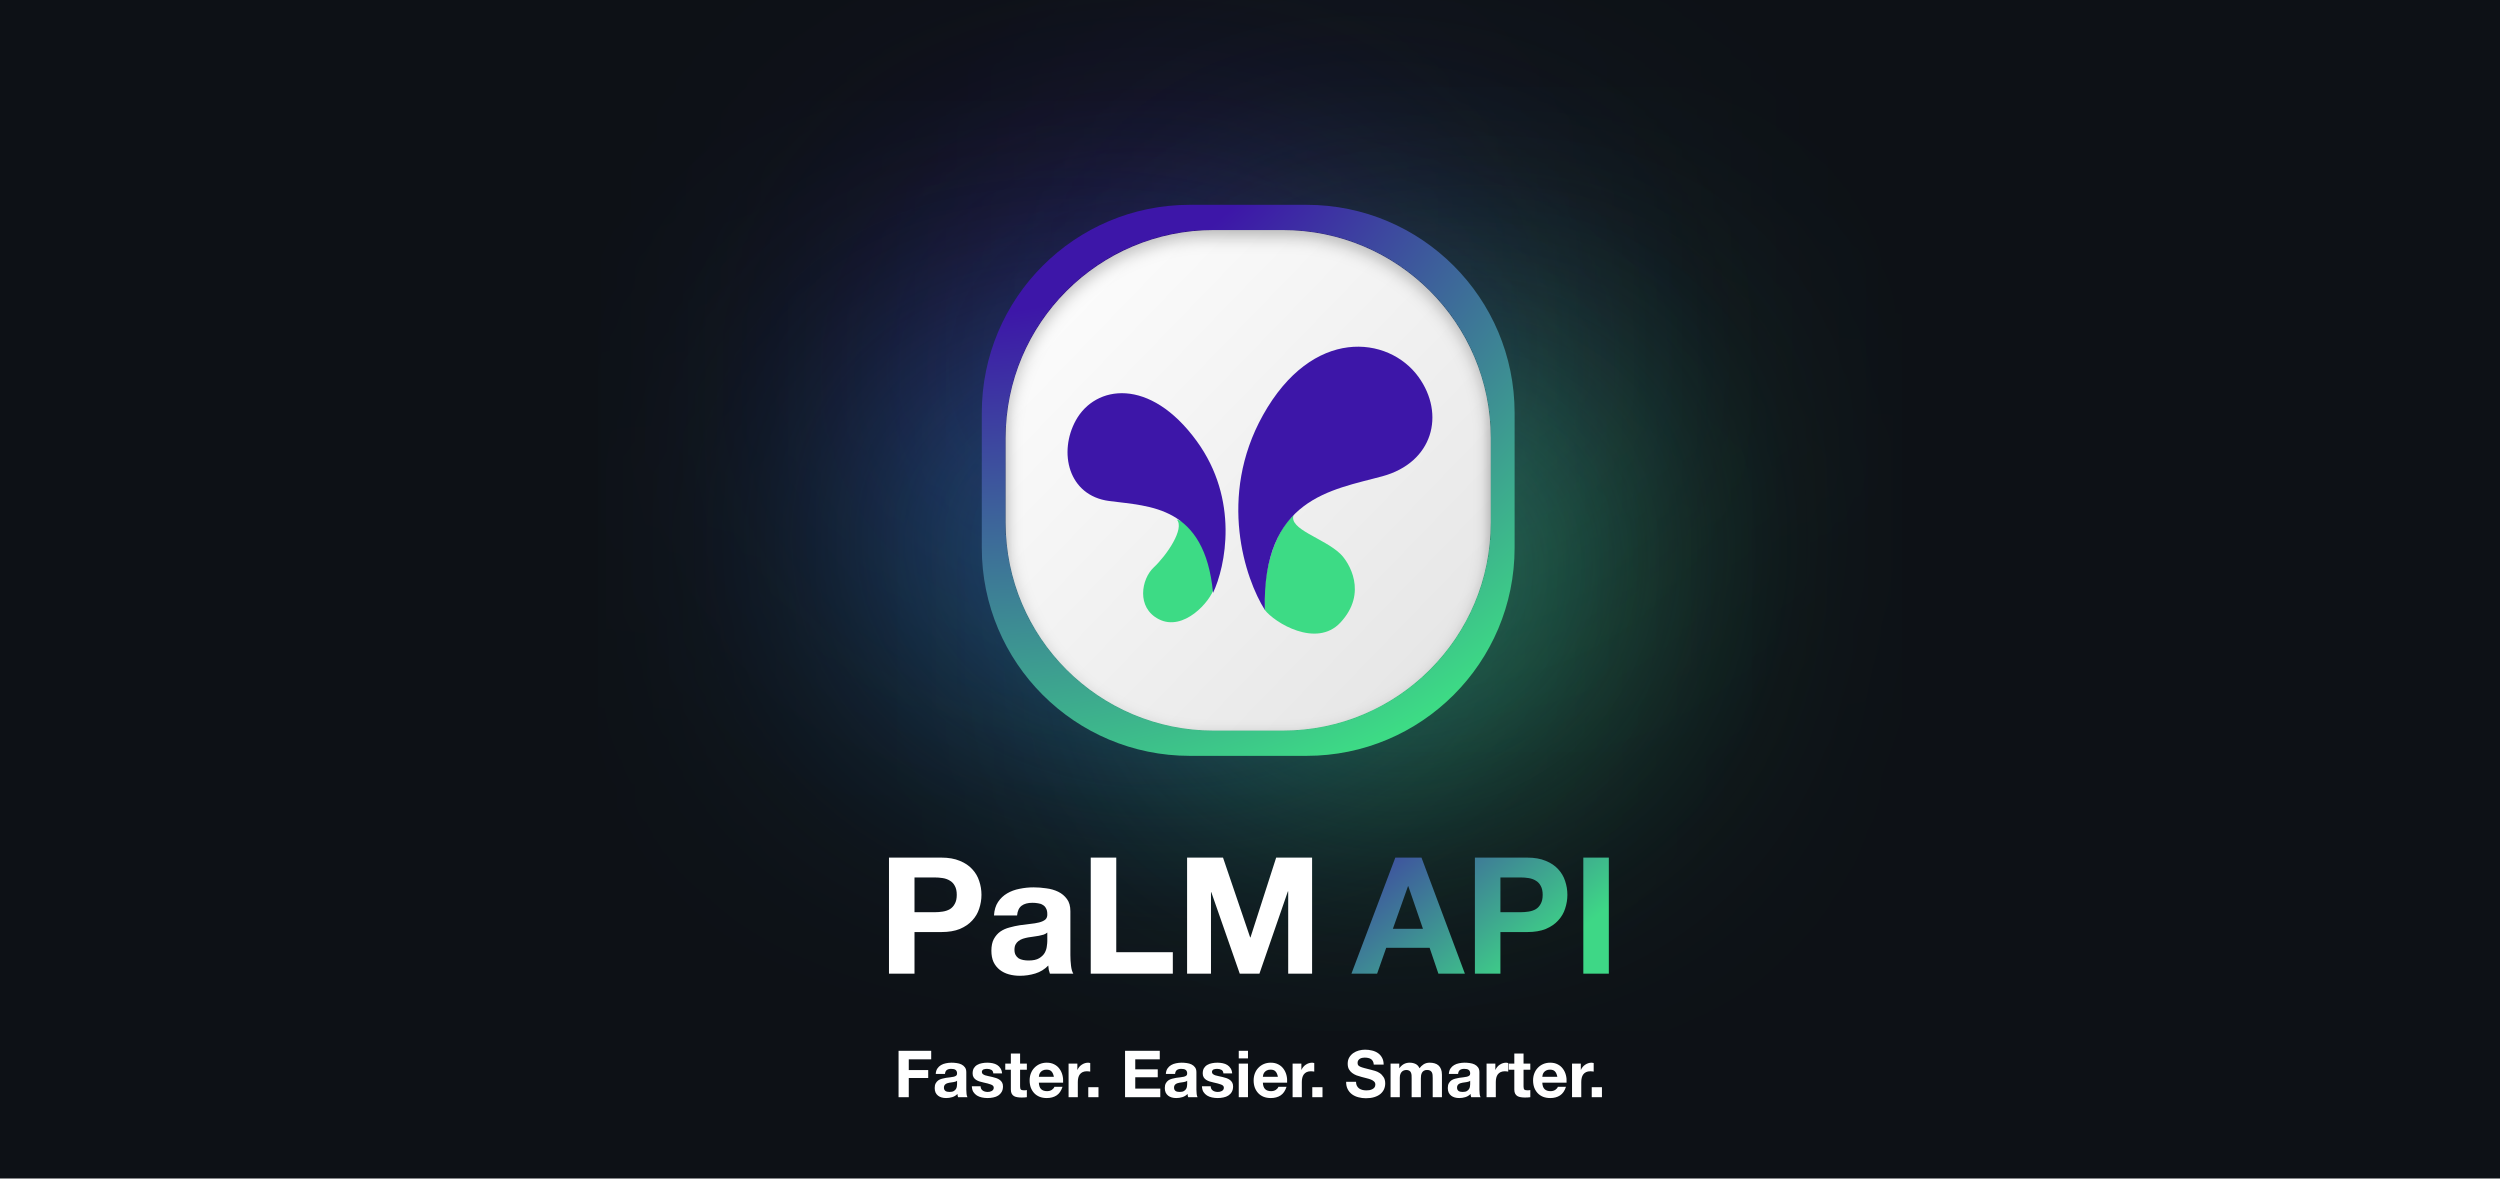
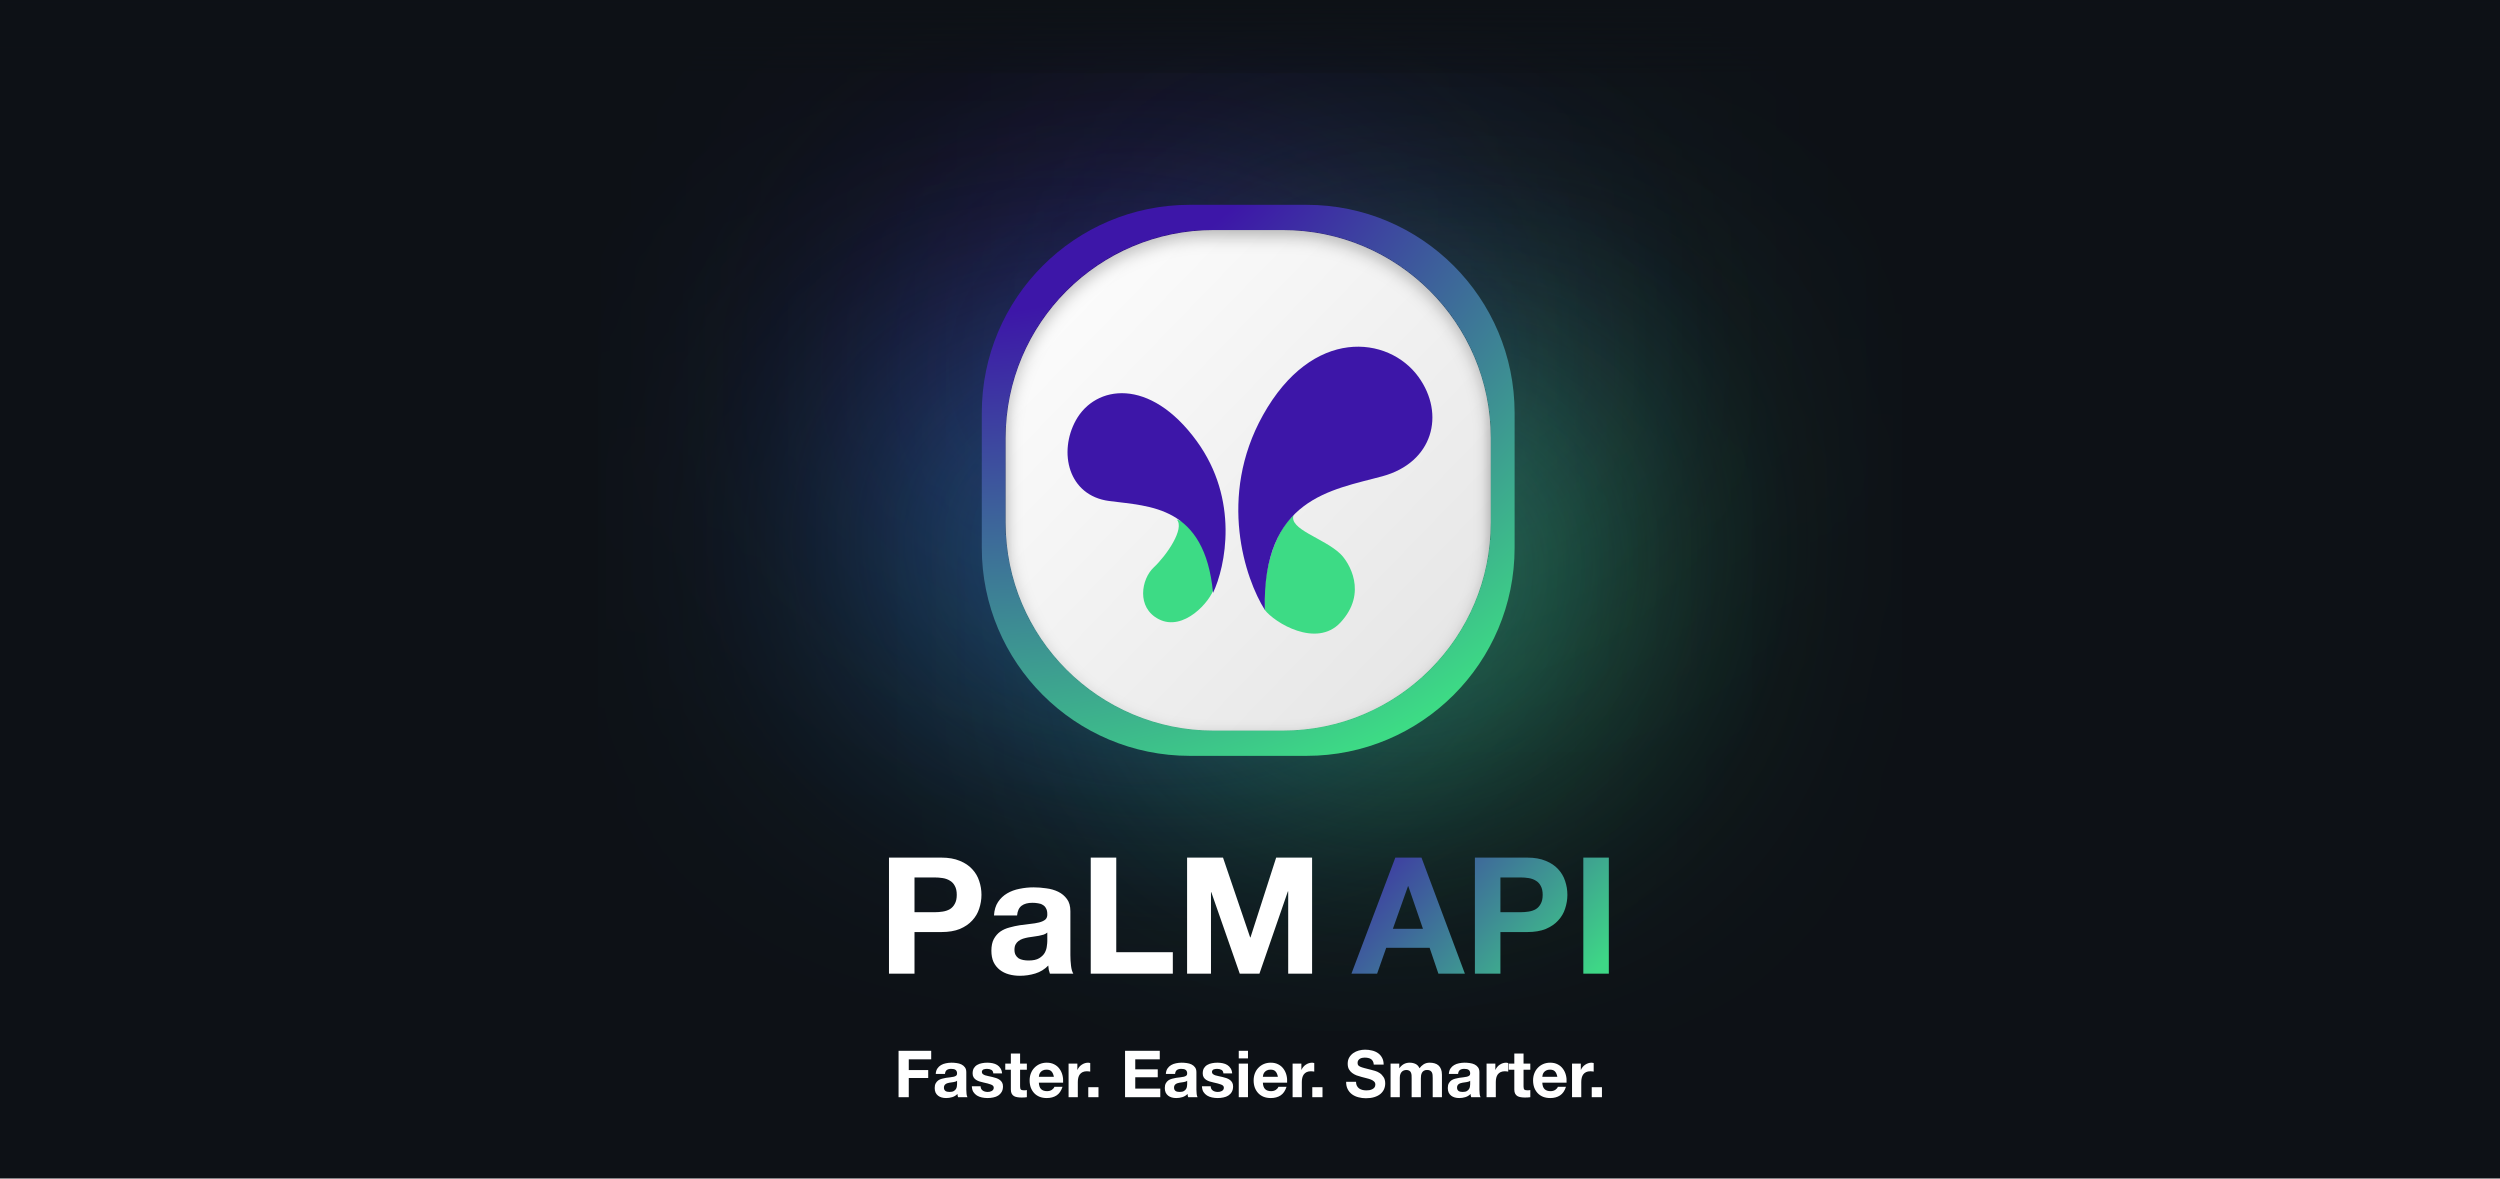
<svg xmlns="http://www.w3.org/2000/svg" width="1538" height="725" viewBox="0 0 1538 725" fill="none">
  <g clip-path="url(#clip0_5_7)">
    <rect width="1538" height="725" fill="#0D1116" />
    <g filter="url(#filter0_f_5_7)">
      <path d="M570.152 267.391L589.779 191.93L694.083 157L803.995 168.466C803.995 168.466 852.782 185.264 810.724 225.528C768.666 265.791 749.039 248.193 715.393 277.79C681.746 307.388 570.152 267.391 570.152 267.391Z" fill="#3E17A9" />
    </g>
    <g filter="url(#filter1_f_5_7)">
      <path d="M792.893 243.919C743.652 240.216 758.161 226.991 753.324 196.044C748.488 165.097 758.161 179.381 758.161 179.381L849.609 170.652L941.937 204.773L955.127 247.887C955.127 247.887 941.937 262.963 887.42 262.17C832.902 261.376 842.135 247.622 792.893 243.919Z" fill="#3E6E99" />
    </g>
    <g filter="url(#filter2_f_5_7)">
      <path d="M656.694 270.432C593.467 255.305 579.855 265.655 579.855 265.655L568 385.076L732.655 404.449C775.831 389.234 739.515 439.479 771.733 414.798C809.493 385.872 827.056 407.899 864.817 385.076C902.578 362.253 847.693 324.835 820.909 315.547C794.126 306.258 741.436 325.896 719.482 311.831C697.528 297.766 719.921 285.559 656.694 270.432Z" fill="#2B9BE0" />
    </g>
    <g filter="url(#filter3_f_5_7)">
      <path d="M899.276 261.184C922.536 246.628 969.934 259.066 969.934 259.066L933.947 434L752.254 421.826C752.254 421.826 764.103 371.278 782.097 349.577C800.091 327.875 816.329 326.552 841.784 318.613C867.238 310.673 876.016 275.739 899.276 261.184Z" fill="#3DDB85" />
    </g>
    <path d="M552.795 646.44H572.875V651.72H559.075V658.32H571.035V663.2H559.075V675H552.795V646.44ZM575.666 660.68C575.746 659.347 576.079 658.24 576.666 657.36C577.253 656.48 577.999 655.773 578.906 655.24C579.813 654.707 580.826 654.333 581.946 654.12C583.093 653.88 584.239 653.76 585.386 653.76C586.426 653.76 587.479 653.84 588.546 654C589.613 654.133 590.586 654.413 591.466 654.84C592.346 655.267 593.066 655.867 593.626 656.64C594.186 657.387 594.466 658.387 594.466 659.64V670.4C594.466 671.333 594.519 672.227 594.626 673.08C594.733 673.933 594.919 674.573 595.186 675H589.426C589.319 674.68 589.226 674.36 589.146 674.04C589.093 673.693 589.053 673.347 589.026 673C588.119 673.933 587.053 674.587 585.826 674.96C584.599 675.333 583.346 675.52 582.066 675.52C581.079 675.52 580.159 675.4 579.306 675.16C578.453 674.92 577.706 674.547 577.066 674.04C576.426 673.533 575.919 672.893 575.546 672.12C575.199 671.347 575.026 670.427 575.026 669.36C575.026 668.187 575.226 667.227 575.626 666.48C576.053 665.707 576.586 665.093 577.226 664.64C577.893 664.187 578.639 663.853 579.466 663.64C580.319 663.4 581.173 663.213 582.026 663.08C582.879 662.947 583.719 662.84 584.546 662.76C585.373 662.68 586.106 662.56 586.746 662.4C587.386 662.24 587.893 662.013 588.266 661.72C588.639 661.4 588.813 660.947 588.786 660.36C588.786 659.747 588.679 659.267 588.466 658.92C588.279 658.547 588.013 658.267 587.666 658.08C587.346 657.867 586.959 657.733 586.506 657.68C586.079 657.6 585.613 657.56 585.106 657.56C583.986 657.56 583.106 657.8 582.466 658.28C581.826 658.76 581.453 659.56 581.346 660.68H575.666ZM588.786 664.88C588.546 665.093 588.239 665.267 587.866 665.4C587.519 665.507 587.133 665.6 586.706 665.68C586.306 665.76 585.879 665.827 585.426 665.88C584.973 665.933 584.519 666 584.066 666.08C583.639 666.16 583.213 666.267 582.786 666.4C582.386 666.533 582.026 666.72 581.706 666.96C581.413 667.173 581.173 667.453 580.986 667.8C580.799 668.147 580.706 668.587 580.706 669.12C580.706 669.627 580.799 670.053 580.986 670.4C581.173 670.747 581.426 671.027 581.746 671.24C582.066 671.427 582.439 671.56 582.866 671.64C583.293 671.72 583.733 671.76 584.186 671.76C585.306 671.76 586.173 671.573 586.786 671.2C587.399 670.827 587.853 670.387 588.146 669.88C588.439 669.347 588.613 668.813 588.666 668.28C588.746 667.747 588.786 667.32 588.786 667V664.88ZM603.275 668.28C603.275 668.893 603.395 669.427 603.635 669.88C603.902 670.307 604.235 670.667 604.635 670.96C605.035 671.227 605.488 671.427 605.995 671.56C606.528 671.693 607.075 671.76 607.635 671.76C608.035 671.76 608.448 671.72 608.875 671.64C609.328 671.533 609.728 671.387 610.075 671.2C610.448 670.987 610.755 670.72 610.995 670.4C611.235 670.053 611.355 669.627 611.355 669.12C611.355 668.267 610.782 667.627 609.635 667.2C608.515 666.773 606.942 666.347 604.915 665.92C604.088 665.733 603.275 665.52 602.475 665.28C601.702 665.013 601.008 664.68 600.395 664.28C599.782 663.853 599.288 663.333 598.915 662.72C598.542 662.08 598.355 661.307 598.355 660.4C598.355 659.067 598.608 657.973 599.115 657.12C599.648 656.267 600.342 655.6 601.195 655.12C602.048 654.613 603.008 654.267 604.075 654.08C605.142 653.867 606.235 653.76 607.355 653.76C608.475 653.76 609.555 653.867 610.595 654.08C611.662 654.293 612.608 654.653 613.435 655.16C614.262 655.667 614.942 656.347 615.475 657.2C616.035 658.027 616.368 659.08 616.475 660.36H611.075C610.995 659.267 610.582 658.533 609.835 658.16C609.088 657.76 608.208 657.56 607.195 657.56C606.875 657.56 606.528 657.587 606.155 657.64C605.782 657.667 605.435 657.747 605.115 657.88C604.822 658.013 604.568 658.213 604.355 658.48C604.142 658.72 604.035 659.053 604.035 659.48C604.035 659.987 604.222 660.4 604.595 660.72C604.968 661.04 605.448 661.307 606.035 661.52C606.648 661.707 607.342 661.88 608.115 662.04C608.888 662.2 609.675 662.373 610.475 662.56C611.302 662.747 612.102 662.973 612.875 663.24C613.675 663.507 614.382 663.867 614.995 664.32C615.608 664.747 616.102 665.293 616.475 665.96C616.848 666.6 617.035 667.4 617.035 668.36C617.035 669.72 616.755 670.867 616.195 671.8C615.662 672.707 614.955 673.44 614.075 674C613.195 674.56 612.182 674.947 611.035 675.16C609.915 675.4 608.768 675.52 607.595 675.52C606.395 675.52 605.222 675.4 604.075 675.16C602.928 674.92 601.902 674.52 600.995 673.96C600.115 673.4 599.382 672.667 598.795 671.76C598.235 670.827 597.928 669.667 597.875 668.28H603.275ZM627.559 654.32H631.719V658.12H627.559V668.36C627.559 669.32 627.719 669.96 628.039 670.28C628.359 670.6 628.999 670.76 629.959 670.76C630.279 670.76 630.586 670.747 630.879 670.72C631.173 670.693 631.453 670.653 631.719 670.6V675C631.239 675.08 630.706 675.133 630.119 675.16C629.533 675.187 628.959 675.2 628.399 675.2C627.519 675.2 626.679 675.133 625.879 675C625.106 674.893 624.413 674.667 623.799 674.32C623.213 673.973 622.746 673.48 622.399 672.84C622.053 672.2 621.879 671.36 621.879 670.32V658.12H618.439V654.32H621.879V648.12H627.559V654.32ZM648.342 662.44C648.075 661 647.595 659.907 646.902 659.16C646.235 658.413 645.208 658.04 643.822 658.04C642.915 658.04 642.155 658.2 641.542 658.52C640.955 658.813 640.475 659.187 640.102 659.64C639.755 660.093 639.502 660.573 639.342 661.08C639.208 661.587 639.128 662.04 639.102 662.44H648.342ZM639.102 666.04C639.182 667.88 639.648 669.213 640.502 670.04C641.355 670.867 642.582 671.28 644.182 671.28C645.328 671.28 646.315 671 647.142 670.44C647.968 669.853 648.475 669.24 648.662 668.6H653.662C652.862 671.08 651.635 672.853 649.982 673.92C648.328 674.987 646.328 675.52 643.982 675.52C642.355 675.52 640.888 675.267 639.582 674.76C638.275 674.227 637.168 673.48 636.262 672.52C635.355 671.56 634.648 670.413 634.142 669.08C633.662 667.747 633.422 666.28 633.422 664.68C633.422 663.133 633.675 661.693 634.182 660.36C634.688 659.027 635.408 657.88 636.342 656.92C637.275 655.933 638.382 655.16 639.662 654.6C640.968 654.04 642.408 653.76 643.982 653.76C645.742 653.76 647.275 654.107 648.582 654.8C649.888 655.467 650.955 656.373 651.782 657.52C652.635 658.667 653.248 659.973 653.622 661.44C653.995 662.907 654.128 664.44 654.022 666.04H639.102ZM657.39 654.32H662.79V658.16H662.87C663.137 657.52 663.497 656.933 663.95 656.4C664.404 655.84 664.924 655.373 665.51 655C666.097 654.6 666.724 654.293 667.39 654.08C668.057 653.867 668.75 653.76 669.47 653.76C669.844 653.76 670.257 653.827 670.71 653.96V659.24C670.444 659.187 670.124 659.147 669.75 659.12C669.377 659.067 669.017 659.04 668.67 659.04C667.63 659.04 666.75 659.213 666.03 659.56C665.31 659.907 664.724 660.387 664.27 661C663.844 661.587 663.537 662.28 663.35 663.08C663.164 663.88 663.07 664.747 663.07 665.68V675H657.39V654.32ZM669.505 668.84H675.785V675H669.505V668.84ZM692.131 646.44H713.491V651.72H698.411V657.84H712.251V662.72H698.411V669.72H713.811V675H692.131V646.44ZM717.229 660.68C717.309 659.347 717.642 658.24 718.229 657.36C718.815 656.48 719.562 655.773 720.469 655.24C721.375 654.707 722.389 654.333 723.509 654.12C724.655 653.88 725.802 653.76 726.949 653.76C727.989 653.76 729.042 653.84 730.109 654C731.175 654.133 732.149 654.413 733.029 654.84C733.909 655.267 734.629 655.867 735.189 656.64C735.749 657.387 736.029 658.387 736.029 659.64V670.4C736.029 671.333 736.082 672.227 736.189 673.08C736.295 673.933 736.482 674.573 736.749 675H730.989C730.882 674.68 730.789 674.36 730.709 674.04C730.655 673.693 730.615 673.347 730.589 673C729.682 673.933 728.615 674.587 727.389 674.96C726.162 675.333 724.909 675.52 723.629 675.52C722.642 675.52 721.722 675.4 720.869 675.16C720.015 674.92 719.269 674.547 718.629 674.04C717.989 673.533 717.482 672.893 717.109 672.12C716.762 671.347 716.589 670.427 716.589 669.36C716.589 668.187 716.789 667.227 717.189 666.48C717.615 665.707 718.149 665.093 718.789 664.64C719.455 664.187 720.202 663.853 721.029 663.64C721.882 663.4 722.735 663.213 723.589 663.08C724.442 662.947 725.282 662.84 726.109 662.76C726.935 662.68 727.669 662.56 728.309 662.4C728.949 662.24 729.455 662.013 729.829 661.72C730.202 661.4 730.375 660.947 730.349 660.36C730.349 659.747 730.242 659.267 730.029 658.92C729.842 658.547 729.575 658.267 729.229 658.08C728.909 657.867 728.522 657.733 728.069 657.68C727.642 657.6 727.175 657.56 726.669 657.56C725.549 657.56 724.669 657.8 724.029 658.28C723.389 658.76 723.015 659.56 722.909 660.68H717.229ZM730.349 664.88C730.109 665.093 729.802 665.267 729.429 665.4C729.082 665.507 728.695 665.6 728.269 665.68C727.869 665.76 727.442 665.827 726.989 665.88C726.535 665.933 726.082 666 725.629 666.08C725.202 666.16 724.775 666.267 724.349 666.4C723.949 666.533 723.589 666.72 723.269 666.96C722.975 667.173 722.735 667.453 722.549 667.8C722.362 668.147 722.269 668.587 722.269 669.12C722.269 669.627 722.362 670.053 722.549 670.4C722.735 670.747 722.989 671.027 723.309 671.24C723.629 671.427 724.002 671.56 724.429 671.64C724.855 671.72 725.295 671.76 725.749 671.76C726.869 671.76 727.735 671.573 728.349 671.2C728.962 670.827 729.415 670.387 729.709 669.88C730.002 669.347 730.175 668.813 730.229 668.28C730.309 667.747 730.349 667.32 730.349 667V664.88ZM744.837 668.28C744.837 668.893 744.957 669.427 745.197 669.88C745.464 670.307 745.797 670.667 746.197 670.96C746.597 671.227 747.051 671.427 747.557 671.56C748.091 671.693 748.637 671.76 749.197 671.76C749.597 671.76 750.011 671.72 750.437 671.64C750.891 671.533 751.291 671.387 751.637 671.2C752.011 670.987 752.317 670.72 752.557 670.4C752.797 670.053 752.917 669.627 752.917 669.12C752.917 668.267 752.344 667.627 751.197 667.2C750.077 666.773 748.504 666.347 746.477 665.92C745.651 665.733 744.837 665.52 744.037 665.28C743.264 665.013 742.571 664.68 741.957 664.28C741.344 663.853 740.851 663.333 740.477 662.72C740.104 662.08 739.917 661.307 739.917 660.4C739.917 659.067 740.171 657.973 740.677 657.12C741.211 656.267 741.904 655.6 742.757 655.12C743.611 654.613 744.571 654.267 745.637 654.08C746.704 653.867 747.797 653.76 748.917 653.76C750.037 653.76 751.117 653.867 752.157 654.08C753.224 654.293 754.171 654.653 754.997 655.16C755.824 655.667 756.504 656.347 757.037 657.2C757.597 658.027 757.931 659.08 758.037 660.36H752.637C752.557 659.267 752.144 658.533 751.397 658.16C750.651 657.76 749.771 657.56 748.757 657.56C748.437 657.56 748.091 657.587 747.717 657.64C747.344 657.667 746.997 657.747 746.677 657.88C746.384 658.013 746.131 658.213 745.917 658.48C745.704 658.72 745.597 659.053 745.597 659.48C745.597 659.987 745.784 660.4 746.157 660.72C746.531 661.04 747.011 661.307 747.597 661.52C748.211 661.707 748.904 661.88 749.677 662.04C750.451 662.2 751.237 662.373 752.037 662.56C752.864 662.747 753.664 662.973 754.437 663.24C755.237 663.507 755.944 663.867 756.557 664.32C757.171 664.747 757.664 665.293 758.037 665.96C758.411 666.6 758.597 667.4 758.597 668.36C758.597 669.72 758.317 670.867 757.757 671.8C757.224 672.707 756.517 673.44 755.637 674C754.757 674.56 753.744 674.947 752.597 675.16C751.477 675.4 750.331 675.52 749.157 675.52C747.957 675.52 746.784 675.4 745.637 675.16C744.491 674.92 743.464 674.52 742.557 673.96C741.677 673.4 740.944 672.667 740.357 671.76C739.797 670.827 739.491 669.667 739.437 668.28H744.837ZM767.762 651.12H762.082V646.44H767.762V651.12ZM762.082 654.32H767.762V675H762.082V654.32ZM786.154 662.44C785.888 661 785.408 659.907 784.714 659.16C784.048 658.413 783.021 658.04 781.634 658.04C780.728 658.04 779.968 658.2 779.354 658.52C778.768 658.813 778.288 659.187 777.914 659.64C777.568 660.093 777.314 660.573 777.154 661.08C777.021 661.587 776.941 662.04 776.914 662.44H786.154ZM776.914 666.04C776.994 667.88 777.461 669.213 778.314 670.04C779.168 670.867 780.394 671.28 781.994 671.28C783.141 671.28 784.128 671 784.954 670.44C785.781 669.853 786.288 669.24 786.474 668.6H791.474C790.674 671.08 789.448 672.853 787.794 673.92C786.141 674.987 784.141 675.52 781.794 675.52C780.168 675.52 778.701 675.267 777.394 674.76C776.088 674.227 774.981 673.48 774.074 672.52C773.168 671.56 772.461 670.413 771.954 669.08C771.474 667.747 771.234 666.28 771.234 664.68C771.234 663.133 771.488 661.693 771.994 660.36C772.501 659.027 773.221 657.88 774.154 656.92C775.088 655.933 776.194 655.16 777.474 654.6C778.781 654.04 780.221 653.76 781.794 653.76C783.554 653.76 785.088 654.107 786.394 654.8C787.701 655.467 788.768 656.373 789.594 657.52C790.448 658.667 791.061 659.973 791.434 661.44C791.808 662.907 791.941 664.44 791.834 666.04H776.914ZM795.203 654.32H800.603V658.16H800.683C800.95 657.52 801.31 656.933 801.763 656.4C802.216 655.84 802.736 655.373 803.323 655C803.91 654.6 804.536 654.293 805.203 654.08C805.87 653.867 806.563 653.76 807.283 653.76C807.656 653.76 808.07 653.827 808.523 653.96V659.24C808.256 659.187 807.936 659.147 807.563 659.12C807.19 659.067 806.83 659.04 806.483 659.04C805.443 659.04 804.563 659.213 803.843 659.56C803.123 659.907 802.536 660.387 802.083 661C801.656 661.587 801.35 662.28 801.163 663.08C800.976 663.88 800.883 664.747 800.883 665.68V675H795.203V654.32ZM807.318 668.84H813.598V675H807.318V668.84ZM834.224 665.52C834.224 666.48 834.397 667.293 834.744 667.96C835.09 668.627 835.544 669.173 836.104 669.6C836.69 670 837.37 670.307 838.144 670.52C838.917 670.707 839.717 670.8 840.544 670.8C841.104 670.8 841.704 670.76 842.344 670.68C842.984 670.573 843.584 670.387 844.144 670.12C844.704 669.853 845.17 669.493 845.544 669.04C845.917 668.56 846.104 667.96 846.104 667.24C846.104 666.467 845.85 665.84 845.344 665.36C844.864 664.88 844.224 664.48 843.424 664.16C842.624 663.84 841.717 663.56 840.704 663.32C839.69 663.08 838.664 662.813 837.624 662.52C836.557 662.253 835.517 661.933 834.504 661.56C833.49 661.16 832.584 660.653 831.784 660.04C830.984 659.427 830.33 658.667 829.824 657.76C829.344 656.827 829.104 655.707 829.104 654.4C829.104 652.933 829.41 651.667 830.024 650.6C830.664 649.507 831.49 648.6 832.504 647.88C833.517 647.16 834.664 646.627 835.944 646.28C837.224 645.933 838.504 645.76 839.784 645.76C841.277 645.76 842.704 645.933 844.064 646.28C845.45 646.6 846.677 647.133 847.744 647.88C848.81 648.627 849.65 649.587 850.264 650.76C850.904 651.907 851.224 653.307 851.224 654.96H845.144C845.09 654.107 844.904 653.4 844.584 652.84C844.29 652.28 843.89 651.84 843.384 651.52C842.877 651.2 842.29 650.973 841.624 650.84C840.984 650.707 840.277 650.64 839.504 650.64C838.997 650.64 838.49 650.693 837.984 650.8C837.477 650.907 837.01 651.093 836.584 651.36C836.184 651.627 835.85 651.96 835.584 652.36C835.317 652.76 835.184 653.267 835.184 653.88C835.184 654.44 835.29 654.893 835.504 655.24C835.717 655.587 836.13 655.907 836.744 656.2C837.384 656.493 838.25 656.787 839.344 657.08C840.464 657.373 841.917 657.747 843.704 658.2C844.237 658.307 844.97 658.507 845.904 658.8C846.864 659.067 847.81 659.507 848.744 660.12C849.677 660.733 850.477 661.56 851.144 662.6C851.837 663.613 852.184 664.92 852.184 666.52C852.184 667.827 851.93 669.04 851.424 670.16C850.917 671.28 850.157 672.253 849.144 673.08C848.157 673.88 846.917 674.507 845.424 674.96C843.957 675.413 842.25 675.64 840.304 675.64C838.73 675.64 837.197 675.44 835.704 675.04C834.237 674.667 832.93 674.067 831.784 673.24C830.664 672.413 829.77 671.36 829.104 670.08C828.437 668.8 828.117 667.28 828.144 665.52H834.224ZM855.48 654.32H860.84V657.12H860.92C861.667 656.053 862.56 655.227 863.6 654.64C864.667 654.053 865.88 653.76 867.24 653.76C868.547 653.76 869.733 654.013 870.8 654.52C871.893 655.027 872.72 655.92 873.28 657.2C873.893 656.293 874.72 655.493 875.76 654.8C876.827 654.107 878.08 653.76 879.52 653.76C880.613 653.76 881.627 653.893 882.56 654.16C883.493 654.427 884.293 654.853 884.96 655.44C885.627 656.027 886.147 656.8 886.52 657.76C886.893 658.693 887.08 659.827 887.08 661.16V675H881.4V663.28C881.4 662.587 881.373 661.933 881.32 661.32C881.267 660.707 881.12 660.173 880.88 659.72C880.64 659.267 880.28 658.907 879.8 658.64C879.347 658.373 878.72 658.24 877.92 658.24C877.12 658.24 876.467 658.4 875.96 658.72C875.48 659.013 875.093 659.413 874.8 659.92C874.533 660.4 874.347 660.96 874.24 661.6C874.16 662.213 874.12 662.84 874.12 663.48V675H868.44V663.4C868.44 662.787 868.427 662.187 868.4 661.6C868.373 660.987 868.253 660.427 868.04 659.92C867.853 659.413 867.52 659.013 867.04 658.72C866.587 658.4 865.907 658.24 865 658.24C864.733 658.24 864.373 658.307 863.92 658.44C863.493 658.547 863.067 658.773 862.64 659.12C862.24 659.44 861.893 659.92 861.6 660.56C861.307 661.173 861.16 661.987 861.16 663V675H855.48V654.32ZM891.33 660.68C891.41 659.347 891.743 658.24 892.33 657.36C892.917 656.48 893.663 655.773 894.57 655.24C895.477 654.707 896.49 654.333 897.61 654.12C898.757 653.88 899.903 653.76 901.05 653.76C902.09 653.76 903.143 653.84 904.21 654C905.277 654.133 906.25 654.413 907.13 654.84C908.01 655.267 908.73 655.867 909.29 656.64C909.85 657.387 910.13 658.387 910.13 659.64V670.4C910.13 671.333 910.183 672.227 910.29 673.08C910.397 673.933 910.583 674.573 910.85 675H905.09C904.983 674.68 904.89 674.36 904.81 674.04C904.757 673.693 904.717 673.347 904.69 673C903.783 673.933 902.717 674.587 901.49 674.96C900.263 675.333 899.01 675.52 897.73 675.52C896.743 675.52 895.823 675.4 894.97 675.16C894.117 674.92 893.37 674.547 892.73 674.04C892.09 673.533 891.583 672.893 891.21 672.12C890.863 671.347 890.69 670.427 890.69 669.36C890.69 668.187 890.89 667.227 891.29 666.48C891.717 665.707 892.25 665.093 892.89 664.64C893.557 664.187 894.303 663.853 895.13 663.64C895.983 663.4 896.837 663.213 897.69 663.08C898.543 662.947 899.383 662.84 900.21 662.76C901.037 662.68 901.77 662.56 902.41 662.4C903.05 662.24 903.557 662.013 903.93 661.72C904.303 661.4 904.477 660.947 904.45 660.36C904.45 659.747 904.343 659.267 904.13 658.92C903.943 658.547 903.677 658.267 903.33 658.08C903.01 657.867 902.623 657.733 902.17 657.68C901.743 657.6 901.277 657.56 900.77 657.56C899.65 657.56 898.77 657.8 898.13 658.28C897.49 658.76 897.117 659.56 897.01 660.68H891.33ZM904.45 664.88C904.21 665.093 903.903 665.267 903.53 665.4C903.183 665.507 902.797 665.6 902.37 665.68C901.97 665.76 901.543 665.827 901.09 665.88C900.637 665.933 900.183 666 899.73 666.08C899.303 666.16 898.877 666.267 898.45 666.4C898.05 666.533 897.69 666.72 897.37 666.96C897.077 667.173 896.837 667.453 896.65 667.8C896.463 668.147 896.37 668.587 896.37 669.12C896.37 669.627 896.463 670.053 896.65 670.4C896.837 670.747 897.09 671.027 897.41 671.24C897.73 671.427 898.103 671.56 898.53 671.64C898.957 671.72 899.397 671.76 899.85 671.76C900.97 671.76 901.837 671.573 902.45 671.2C903.063 670.827 903.517 670.387 903.81 669.88C904.103 669.347 904.277 668.813 904.33 668.28C904.41 667.747 904.45 667.32 904.45 667V664.88ZM914.539 654.32H919.939V658.16H920.019C920.286 657.52 920.646 656.933 921.099 656.4C921.552 655.84 922.072 655.373 922.659 655C923.246 654.6 923.872 654.293 924.539 654.08C925.206 653.867 925.899 653.76 926.619 653.76C926.992 653.76 927.406 653.827 927.859 653.96V659.24C927.592 659.187 927.272 659.147 926.899 659.12C926.526 659.067 926.166 659.04 925.819 659.04C924.779 659.04 923.899 659.213 923.179 659.56C922.459 659.907 921.872 660.387 921.419 661C920.992 661.587 920.686 662.28 920.499 663.08C920.312 663.88 920.219 664.747 920.219 665.68V675H914.539V654.32ZM937.286 654.32H941.446V658.12H937.286V668.36C937.286 669.32 937.446 669.96 937.766 670.28C938.086 670.6 938.726 670.76 939.686 670.76C940.006 670.76 940.312 670.747 940.606 670.72C940.899 670.693 941.179 670.653 941.446 670.6V675C940.966 675.08 940.432 675.133 939.846 675.16C939.259 675.187 938.686 675.2 938.126 675.2C937.246 675.2 936.406 675.133 935.606 675C934.832 674.893 934.139 674.667 933.526 674.32C932.939 673.973 932.472 673.48 932.126 672.84C931.779 672.2 931.606 671.36 931.606 670.32V658.12H928.166V654.32H931.606V648.12H937.286V654.32ZM958.068 662.44C957.802 661 957.322 659.907 956.628 659.16C955.962 658.413 954.935 658.04 953.548 658.04C952.642 658.04 951.882 658.2 951.268 658.52C950.682 658.813 950.202 659.187 949.828 659.64C949.482 660.093 949.228 660.573 949.068 661.08C948.935 661.587 948.855 662.04 948.828 662.44H958.068ZM948.828 666.04C948.908 667.88 949.375 669.213 950.228 670.04C951.082 670.867 952.308 671.28 953.908 671.28C955.055 671.28 956.042 671 956.868 670.44C957.695 669.853 958.202 669.24 958.388 668.6H963.388C962.588 671.08 961.362 672.853 959.708 673.92C958.055 674.987 956.055 675.52 953.708 675.52C952.082 675.52 950.615 675.267 949.308 674.76C948.002 674.227 946.895 673.48 945.988 672.52C945.082 671.56 944.375 670.413 943.868 669.08C943.388 667.747 943.148 666.28 943.148 664.68C943.148 663.133 943.402 661.693 943.908 660.36C944.415 659.027 945.135 657.88 946.068 656.92C947.002 655.933 948.108 655.16 949.388 654.6C950.695 654.04 952.135 653.76 953.708 653.76C955.468 653.76 957.002 654.107 958.308 654.8C959.615 655.467 960.682 656.373 961.508 657.52C962.362 658.667 962.975 659.973 963.348 661.44C963.722 662.907 963.855 664.44 963.748 666.04H948.828ZM967.117 654.32H972.517V658.16H972.597C972.864 657.52 973.224 656.933 973.677 656.4C974.13 655.84 974.65 655.373 975.237 655C975.824 654.6 976.45 654.293 977.117 654.08C977.784 653.867 978.477 653.76 979.197 653.76C979.57 653.76 979.984 653.827 980.437 653.96V659.24C980.17 659.187 979.85 659.147 979.477 659.12C979.104 659.067 978.744 659.04 978.397 659.04C977.357 659.04 976.477 659.213 975.757 659.56C975.037 659.907 974.45 660.387 973.997 661C973.57 661.587 973.264 662.28 973.077 663.08C972.89 663.88 972.797 664.747 972.797 665.68V675H967.117V654.32ZM979.232 668.84H985.512V675H979.232V668.84Z" fill="white" />
    <path d="M562.6 561.2H574.8C576.6 561.2 578.333 561.067 580 560.8C581.667 560.533 583.133 560.033 584.4 559.3C585.667 558.5 586.667 557.4 587.4 556C588.2 554.6 588.6 552.767 588.6 550.5C588.6 548.233 588.2 546.4 587.4 545C586.667 543.6 585.667 542.533 584.4 541.8C583.133 541 581.667 540.467 580 540.2C578.333 539.933 576.6 539.8 574.8 539.8H562.6V561.2ZM546.9 527.6H579.1C583.567 527.6 587.367 528.267 590.5 529.6C593.633 530.867 596.167 532.567 598.1 534.7C600.1 536.833 601.533 539.267 602.4 542C603.333 544.733 603.8 547.567 603.8 550.5C603.8 553.367 603.333 556.2 602.4 559C601.533 561.733 600.1 564.167 598.1 566.3C596.167 568.433 593.633 570.167 590.5 571.5C587.367 572.767 583.567 573.4 579.1 573.4H562.6V599H546.9V527.6ZM611.499 563.2C611.699 559.867 612.533 557.1 613.999 554.9C615.466 552.7 617.333 550.933 619.599 549.6C621.866 548.267 624.399 547.333 627.199 546.8C630.066 546.2 632.933 545.9 635.799 545.9C638.399 545.9 641.033 546.1 643.699 546.5C646.366 546.833 648.799 547.533 650.999 548.6C653.199 549.667 654.999 551.167 656.399 553.1C657.799 554.967 658.499 557.467 658.499 560.6V587.5C658.499 589.833 658.633 592.067 658.899 594.2C659.166 596.333 659.633 597.933 660.299 599H645.899C645.633 598.2 645.399 597.4 645.199 596.6C645.066 595.733 644.966 594.867 644.899 594C642.633 596.333 639.966 597.967 636.899 598.9C633.833 599.833 630.699 600.3 627.499 600.3C625.033 600.3 622.733 600 620.599 599.4C618.466 598.8 616.599 597.867 614.999 596.6C613.399 595.333 612.133 593.733 611.199 591.8C610.333 589.867 609.899 587.567 609.899 584.9C609.899 581.967 610.399 579.567 611.399 577.7C612.466 575.767 613.799 574.233 615.399 573.1C617.066 571.967 618.933 571.133 620.999 570.6C623.133 570 625.266 569.533 627.399 569.2C629.533 568.867 631.633 568.6 633.699 568.4C635.766 568.2 637.599 567.9 639.199 567.5C640.799 567.1 642.066 566.533 642.999 565.8C643.933 565 644.366 563.867 644.299 562.4C644.299 560.867 644.033 559.667 643.499 558.8C643.033 557.867 642.366 557.167 641.499 556.7C640.699 556.167 639.733 555.833 638.599 555.7C637.533 555.5 636.366 555.4 635.099 555.4C632.299 555.4 630.099 556 628.499 557.2C626.899 558.4 625.966 560.4 625.699 563.2H611.499ZM644.299 573.7C643.699 574.233 642.933 574.667 641.999 575C641.133 575.267 640.166 575.5 639.099 575.7C638.099 575.9 637.033 576.067 635.899 576.2C634.766 576.333 633.633 576.5 632.499 576.7C631.433 576.9 630.366 577.167 629.299 577.5C628.299 577.833 627.399 578.3 626.599 578.9C625.866 579.433 625.266 580.133 624.799 581C624.333 581.867 624.099 582.967 624.099 584.3C624.099 585.567 624.333 586.633 624.799 587.5C625.266 588.367 625.899 589.067 626.699 589.6C627.499 590.067 628.433 590.4 629.499 590.6C630.566 590.8 631.666 590.9 632.799 590.9C635.599 590.9 637.766 590.433 639.299 589.5C640.833 588.567 641.966 587.467 642.699 586.2C643.433 584.867 643.866 583.533 643.999 582.2C644.199 580.867 644.299 579.8 644.299 579V573.7ZM671.021 527.6H686.721V585.8H721.521V599H671.021V527.6ZM730.298 527.6H752.398L769.098 576.7H769.298L785.098 527.6H807.198V599H792.498V548.4H792.298L774.798 599H762.698L745.198 548.9H744.998V599H730.298V527.6Z" fill="white" />
    <path d="M856.9 571.4H875.4L866.4 545.2H866.2L856.9 571.4ZM858.4 527.6H874.5L901.2 599H884.9L879.5 583.1H852.8L847.2 599H831.4L858.4 527.6ZM923.057 561.2H935.257C937.057 561.2 938.79 561.067 940.457 560.8C942.124 560.533 943.59 560.033 944.857 559.3C946.124 558.5 947.124 557.4 947.857 556C948.657 554.6 949.057 552.767 949.057 550.5C949.057 548.233 948.657 546.4 947.857 545C947.124 543.6 946.124 542.533 944.857 541.8C943.59 541 942.124 540.467 940.457 540.2C938.79 539.933 937.057 539.8 935.257 539.8H923.057V561.2ZM907.357 527.6H939.557C944.024 527.6 947.824 528.267 950.957 529.6C954.09 530.867 956.624 532.567 958.557 534.7C960.557 536.833 961.99 539.267 962.857 542C963.79 544.733 964.257 547.567 964.257 550.5C964.257 553.367 963.79 556.2 962.857 559C961.99 561.733 960.557 564.167 958.557 566.3C956.624 568.433 954.09 570.167 950.957 571.5C947.824 572.767 944.024 573.4 939.557 573.4H923.057V599H907.357V527.6ZM974.056 527.6H989.756V599H974.056V527.6Z" fill="url(#paint0_linear_5_7)" />
    <rect x="604" y="126" width="327.786" height="339" rx="128" fill="url(#paint1_radial_5_7)" />
    <g filter="url(#filter4_i_5_7)">
      <rect x="618.664" y="141.527" width="298.458" height="307.947" rx="128" fill="url(#paint2_linear_5_7)" />
    </g>
    <path d="M778.011 375.134C776.377 351.415 784.668 326.597 795.816 316.887C792.684 325.651 814.389 330.995 824.531 340.682C829.76 345.677 841.806 364.688 824.531 383.092C809.848 398.735 784.194 383.216 778.011 375.134Z" fill="#3DDB85" />
    <path d="M776.954 255.442C748.972 305.634 766.067 356.196 778.112 375.202C776.487 306.536 819.09 301.518 850.378 293.026C881.666 284.533 889.249 254.796 872.642 231.858C854.298 206.521 807.404 200.822 776.954 255.442Z" fill="#3D16A8" />
    <path d="M746.923 361.719C744.712 343.556 740.419 324.557 723.945 319.585C728.948 325.11 718.026 341.343 709.66 349.199C702.259 356.15 698.894 373.733 712.868 380.929C728.173 388.811 744.709 369.921 746.923 361.719Z" fill="#3DDB85" />
    <path d="M736.113 271.208C762.568 307.422 753.901 348.646 746.262 364.731C741.193 311.008 707.503 311.557 682.318 308.211C657.132 304.865 651.036 278.198 661.871 258.569C673.839 236.887 707.326 231.8 736.113 271.208Z" fill="#3D16A8" />
+     <rect x="-6" width="1549" height="45" fill="url(#paint3_linear_5_7)" />
  </g>
  <defs>
    <filter id="filter0_f_5_7" x="370.152" y="-43" width="657.666" height="531.701" filterUnits="userSpaceOnUse" color-interpolation-filters="sRGB">
      <feFlood flood-opacity="0" result="BackgroundImageFix" />
      <feBlend mode="normal" in="SourceGraphic" in2="BackgroundImageFix" result="shape" />
      <feGaussianBlur stdDeviation="100" result="effect1_foregroundBlur_5_7" />
    </filter>
    <filter id="filter1_f_5_7" x="551.97" y="-29.348" width="603.157" height="491.548" filterUnits="userSpaceOnUse" color-interpolation-filters="sRGB">
      <feFlood flood-opacity="0" result="BackgroundImageFix" />
      <feBlend mode="normal" in="SourceGraphic" in2="BackgroundImageFix" result="shape" />
      <feGaussianBlur stdDeviation="100" result="effect1_foregroundBlur_5_7" />
    </filter>
    <filter id="filter2_f_5_7" x="368" y="62.2" width="709.666" height="559.54" filterUnits="userSpaceOnUse" color-interpolation-filters="sRGB">
      <feFlood flood-opacity="0" result="BackgroundImageFix" />
      <feBlend mode="normal" in="SourceGraphic" in2="BackgroundImageFix" result="shape" />
      <feGaussianBlur stdDeviation="100" result="effect1_foregroundBlur_5_7" />
    </filter>
    <filter id="filter3_f_5_7" x="552.254" y="54.116" width="617.68" height="579.884" filterUnits="userSpaceOnUse" color-interpolation-filters="sRGB">
      <feFlood flood-opacity="0" result="BackgroundImageFix" />
      <feBlend mode="normal" in="SourceGraphic" in2="BackgroundImageFix" result="shape" />
      <feGaussianBlur stdDeviation="100" result="effect1_foregroundBlur_5_7" />
    </filter>
    <filter id="filter4_i_5_7" x="618.664" y="141.527" width="298.458" height="311.947" filterUnits="userSpaceOnUse" color-interpolation-filters="sRGB">
      <feFlood flood-opacity="0" result="BackgroundImageFix" />
      <feBlend mode="normal" in="SourceGraphic" in2="BackgroundImageFix" result="shape" />
      <feColorMatrix in="SourceAlpha" type="matrix" values="0 0 0 0 0 0 0 0 0 0 0 0 0 0 0 0 0 0 127 0" result="hardAlpha" />
      <feOffset dy="4" />
      <feGaussianBlur stdDeviation="5" />
      <feComposite in2="hardAlpha" operator="arithmetic" k2="-1" k3="1" />
      <feColorMatrix type="matrix" values="0 0 0 0 0 0 0 0 0 0 0 0 0 0 0 0 0 0 0.25 0" />
      <feBlend mode="normal" in2="shape" result="effect1_innerShadow_5_7" />
    </filter>
-     <linearGradient id="paint0_linear_5_7" x1="860.5" y1="460" x2="960.191" y2="581.939" gradientUnits="userSpaceOnUse">
+     <linearGradient id="paint0_linear_5_7" x1="854.5" y1="473" x2="986.557" y2="592.295" gradientUnits="userSpaceOnUse">
      <stop stop-color="#3E17A9" />
      <stop offset="1" stop-color="#3ED786" />
    </linearGradient>
    <radialGradient id="paint1_radial_5_7" cx="0" cy="0" r="1" gradientUnits="userSpaceOnUse" gradientTransform="translate(592.827 -57.8016) rotate(79.2234) scale(573.432 555.807)">
      <stop stop-color="#3D16A8" />
      <stop offset="0.438" stop-color="#3D16A8" />
      <stop offset="1" stop-color="#3DDB85" />
    </radialGradient>
    <linearGradient id="paint2_linear_5_7" x1="618.664" y1="141.527" x2="926.46" y2="439.839" gradientUnits="userSpaceOnUse">
      <stop stop-color="white" />
      <stop offset="1" stop-color="#E3E3E3" />
    </linearGradient>
+     <linearGradient id="paint3_linear_5_7" x1="768.5" y1="0" x2="768.5" y2="45" gradientUnits="userSpaceOnUse">
+       <stop stop-color="#0D1116" />
+       <stop offset="1" stop-color="#0D1116" stop-opacity="0.35" />
+     </linearGradient>
    <clipPath id="clip0_5_7">
      <rect width="1538" height="725" fill="white" />
    </clipPath>
  </defs>
</svg>
